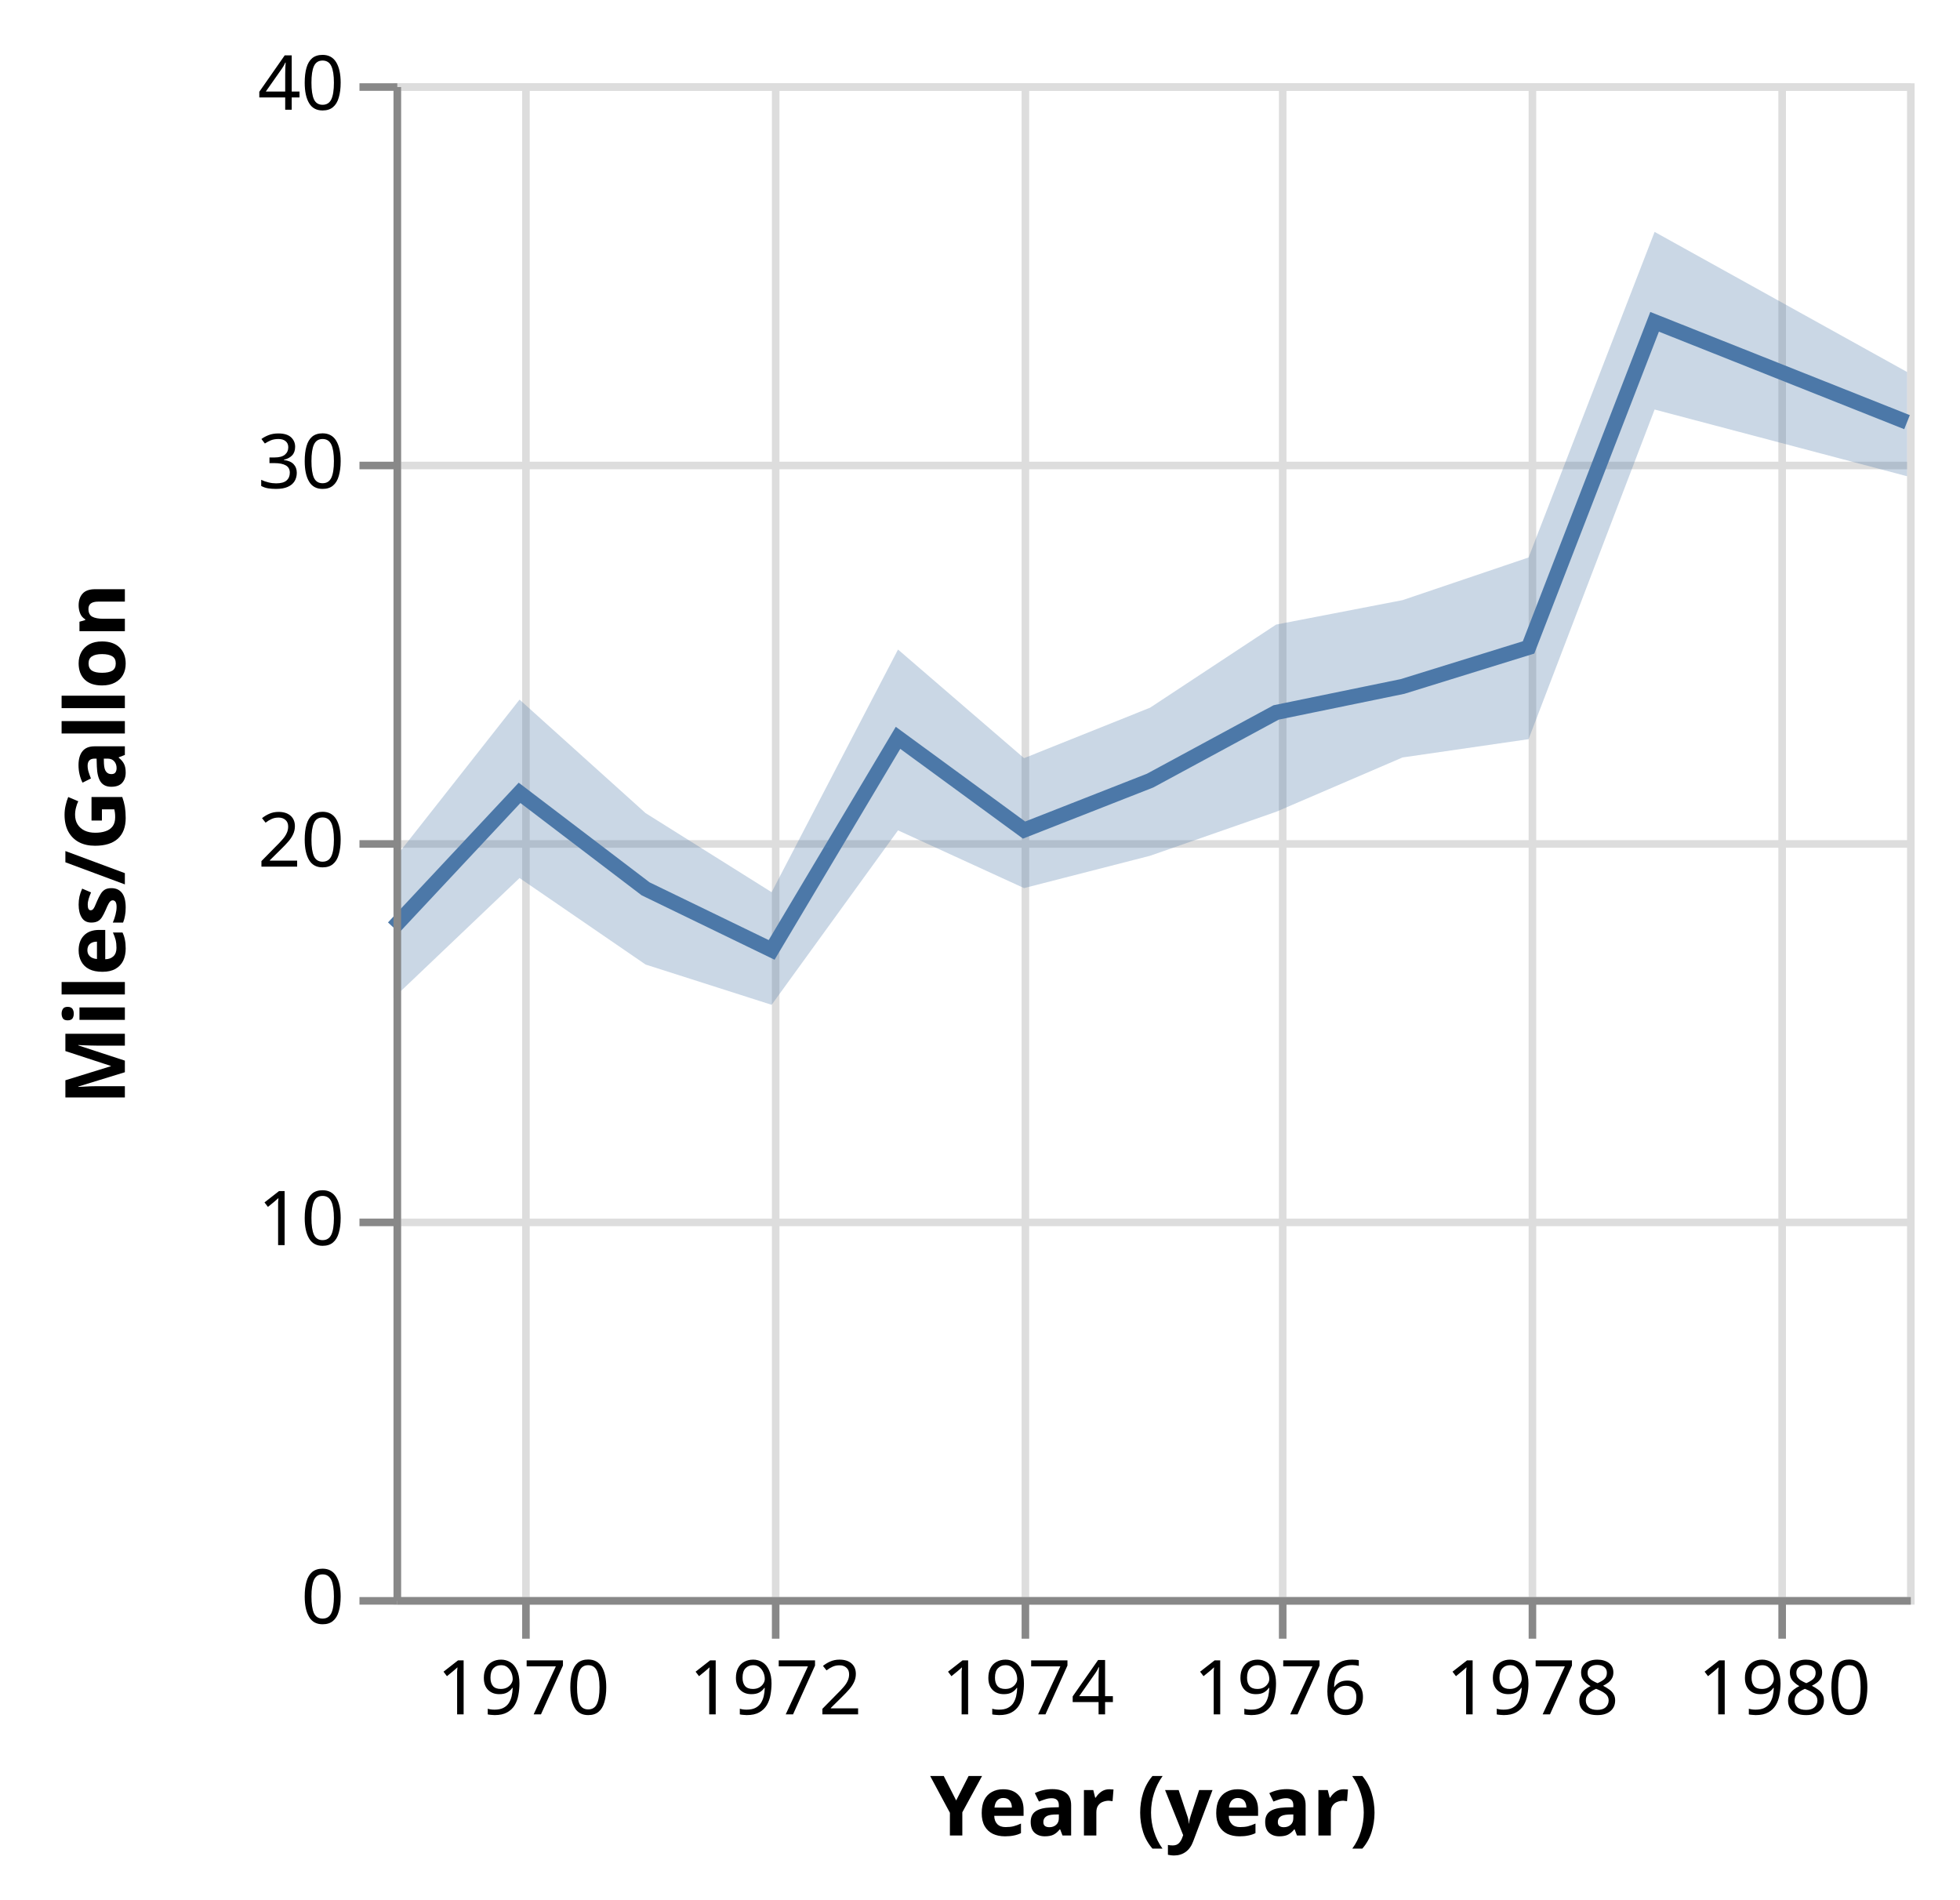
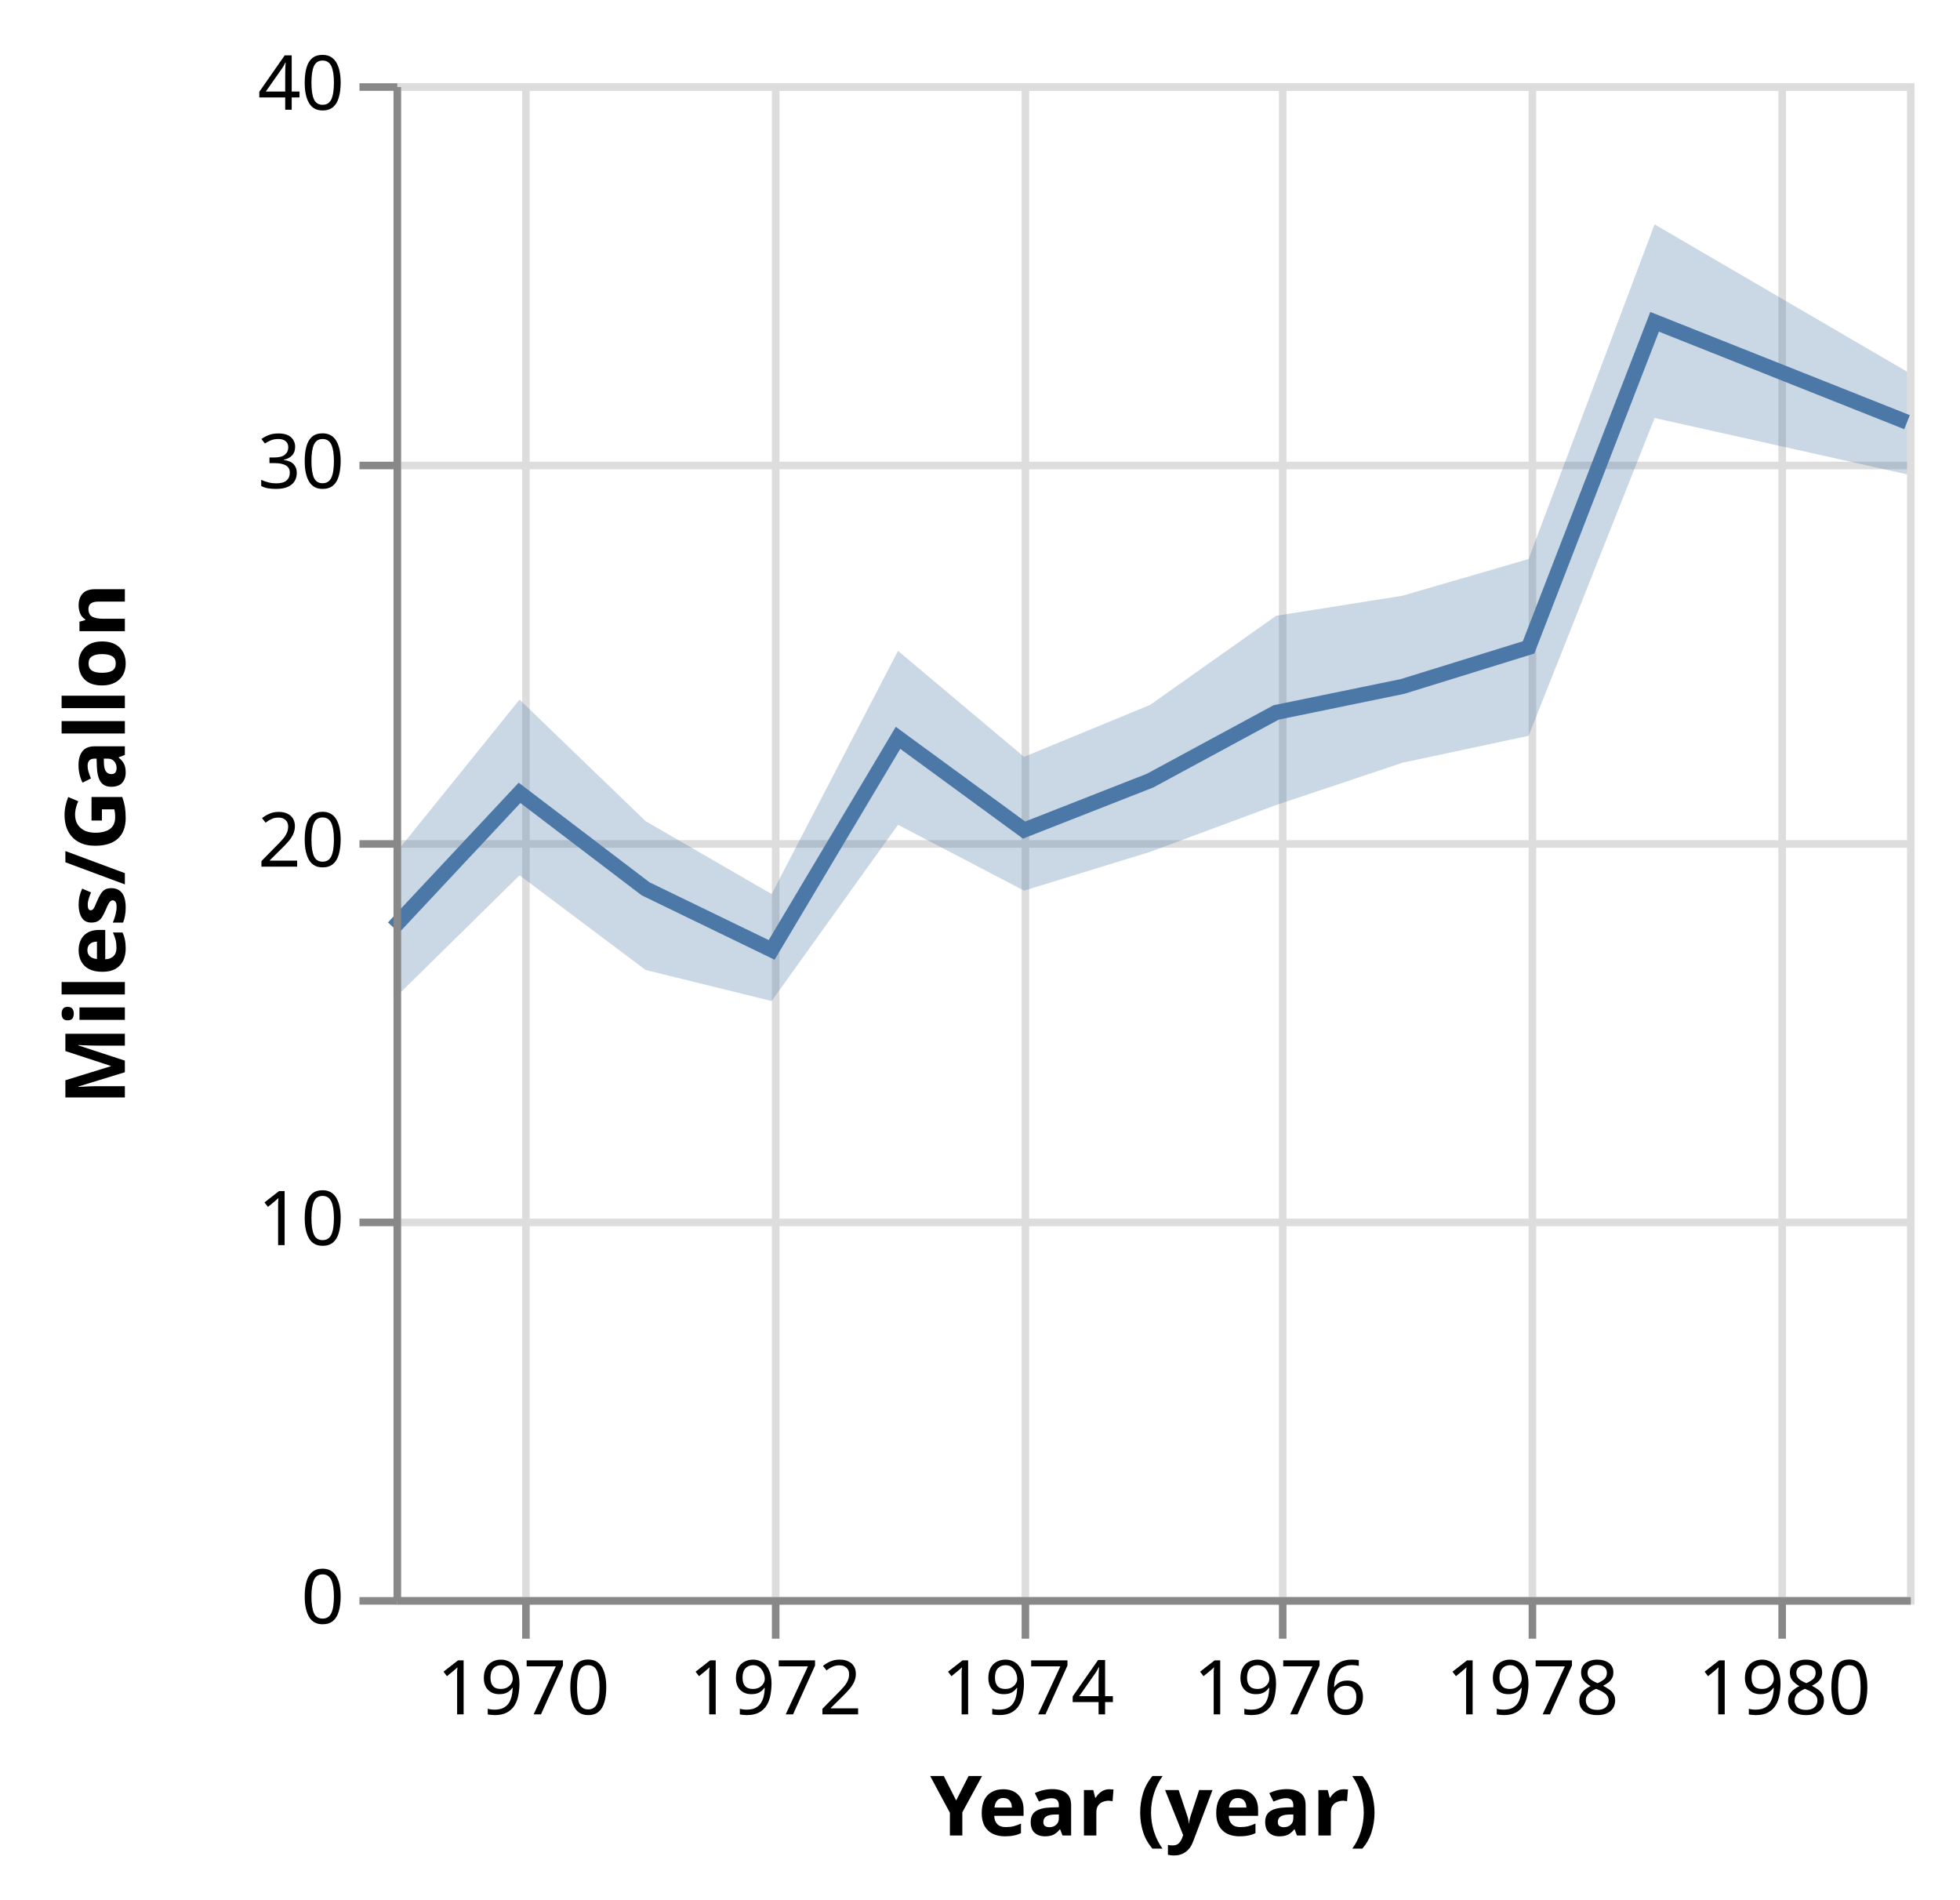
<svg xmlns="http://www.w3.org/2000/svg" class="marks" width="259" height="251" viewBox="0 0 259 251" version="1.1">
  <g transform="translate(52,11)">
    <g class="mark-group role-frame root">
      <g transform="translate(0,0)">
        <path class="background" d="M0.5,0.5h200v200h-200Z" style="fill: transparent; stroke: #ddd;" />
        <g>
          <g class="mark-group role-axis">
            <g transform="translate(0.5,200.5)">
              <path class="background" d="M0,0h0v0h0Z" style="pointer-events: none; fill: none;" />
              <g>
                <g class="mark-rule role-axis-grid" style="pointer-events: none;">
                  <line transform="translate(17,-200)" x2="0" y2="200" style="fill: none; stroke: #ddd; stroke-width: 1; stroke-dasharray: ; opacity: 1;" />
                  <line transform="translate(50,-200)" x2="0" y2="200" style="fill: none; stroke: #ddd; stroke-width: 1; stroke-dasharray: ; opacity: 1;" />
                  <line transform="translate(83,-200)" x2="0" y2="200" style="fill: none; stroke: #ddd; stroke-width: 1; stroke-dasharray: ; opacity: 1;" />
                  <line transform="translate(117,-200)" x2="0" y2="200" style="fill: none; stroke: #ddd; stroke-width: 1; stroke-dasharray: ; opacity: 1;" />
                  <line transform="translate(150,-200)" x2="0" y2="200" style="fill: none; stroke: #ddd; stroke-width: 1; stroke-dasharray: ; opacity: 1;" />
                  <line transform="translate(183,-200)" x2="0" y2="200" style="fill: none; stroke: #ddd; stroke-width: 1; stroke-dasharray: ; opacity: 1;" />
                </g>
              </g>
            </g>
          </g>
          <g class="mark-group role-axis">
            <g transform="translate(0.5,0.5)">
              <path class="background" d="M0,0h0v0h0Z" style="pointer-events: none; fill: none;" />
              <g>
                <g class="mark-rule role-axis-grid" style="pointer-events: none;">
                  <line transform="translate(0,200)" x2="200" y2="0" style="fill: none; stroke: #ddd; stroke-width: 1; stroke-dasharray: ; opacity: 1;" />
                  <line transform="translate(0,150)" x2="200" y2="0" style="fill: none; stroke: #ddd; stroke-width: 1; stroke-dasharray: ; opacity: 1;" />
                  <line transform="translate(0,100)" x2="200" y2="0" style="fill: none; stroke: #ddd; stroke-width: 1; stroke-dasharray: ; opacity: 1;" />
                  <line transform="translate(0,50)" x2="200" y2="0" style="fill: none; stroke: #ddd; stroke-width: 1; stroke-dasharray: ; opacity: 1;" />
                  <line transform="translate(0,0)" x2="200" y2="0" style="fill: none; stroke: #ddd; stroke-width: 1; stroke-dasharray: ; opacity: 1;" />
                </g>
              </g>
            </g>
          </g>
          <g class="mark-area role-mark layer_0_marks">
-             <path d="M200,51.918L166.644,43.106L149.989,86.657L133.333,89.073L116.632,96.252L99.977,102.061L83.322,106.333L66.667,98.704L49.966,121.753L33.311,116.433L16.655,105.004L0,120.862L0,102.586L16.655,81.429L33.311,96.429L49.966,106.875L66.667,74.815L83.322,89.167L99.977,82.496L116.632,71.516L133.333,68.29L149.989,62.653L166.644,19.637L200,38.145Z" style="fill: #4c78a8; opacity: 0.3;" />
+             <path d="M200,51.667L166.644,44.225L149.989,86.213L133.333,89.769L116.632,95.357L99.977,101.546L83.322,106.667L66.667,97.968L49.966,121.253L33.311,117.147L16.655,104.643L0,121.039L0,102.065L16.655,81.429L33.311,97.491L49.966,107.122L66.667,74.995L83.322,88.996L99.977,82.132L116.632,70.357L133.333,67.706L149.989,62.861L166.644,18.65L200,38.108Z" style="fill: #4c78a8; opacity: 0.3;" />
          </g>
          <g class="mark-line role-mark layer_1_marks">
            <path d="M200,44.775L166.644,31.517L149.989,74.534L133.333,79.694L116.632,83.125L99.977,92.132L83.322,98.667L66.667,86.481L49.966,114.5L33.311,106.429L16.655,93.75L0,111.552" style="fill: none; stroke: #4c78a8; stroke-width: 2;" />
          </g>
          <g class="mark-group role-axis">
            <g transform="translate(0.5,200.5)">
              <path class="background" d="M0,0h0v0h0Z" style="pointer-events: none; fill: none;" />
              <g>
                <g class="mark-rule role-axis-tick" style="pointer-events: none;">
                  <line transform="translate(17,0)" x2="0" y2="5" style="fill: none; stroke: #888; stroke-width: 1; opacity: 1;" />
                  <line transform="translate(50,0)" x2="0" y2="5" style="fill: none; stroke: #888; stroke-width: 1; opacity: 1;" />
                  <line transform="translate(83,0)" x2="0" y2="5" style="fill: none; stroke: #888; stroke-width: 1; opacity: 1;" />
                  <line transform="translate(117,0)" x2="0" y2="5" style="fill: none; stroke: #888; stroke-width: 1; opacity: 1;" />
                  <line transform="translate(150,0)" x2="0" y2="5" style="fill: none; stroke: #888; stroke-width: 1; opacity: 1;" />
                  <line transform="translate(183,0)" x2="0" y2="5" style="fill: none; stroke: #888; stroke-width: 1; opacity: 1;" />
                </g>
                <g class="mark-text role-axis-label" style="pointer-events: none;">
                  <text text-anchor="middle" transform="translate(16.65526,15)" style="font: 10px sans-serif; fill: #000; opacity: 1;">1970</text>
                  <text text-anchor="middle" transform="translate(49.96578,15)" style="font: 10px sans-serif; fill: #000; opacity: 1;">1972</text>
                  <text text-anchor="middle" transform="translate(83.32193,15)" style="font: 10px sans-serif; fill: #000; opacity: 1;">1974</text>
                  <text text-anchor="middle" transform="translate(116.6324,15)" style="font: 10px sans-serif; fill: #000; opacity: 1;">1976</text>
                  <text text-anchor="middle" transform="translate(149.9886,15)" style="font: 10px sans-serif; fill: #000; opacity: 1;">1978</text>
                  <text text-anchor="middle" transform="translate(183.2991,15)" style="font: 10px sans-serif; fill: #000; opacity: 1;">1980</text>
                </g>
                <g class="mark-rule role-axis-domain" style="pointer-events: none;">
                  <line transform="translate(0,0)" x2="200" y2="0" style="fill: none; stroke: #888; stroke-width: 1; opacity: 1;" />
                </g>
                <g class="mark-text role-axis-title" style="pointer-events: none;">
                  <text text-anchor="middle" transform="translate(100,31)" style="font: bold 11px sans-serif; fill: #000; opacity: 1;">Year (year)</text>
                </g>
              </g>
            </g>
          </g>
          <g class="mark-group role-axis">
            <g transform="translate(0.5,0.5)">
              <path class="background" d="M0,0h0v0h0Z" style="pointer-events: none; fill: none;" />
              <g>
                <g class="mark-rule role-axis-tick" style="pointer-events: none;">
                  <line transform="translate(0,200)" x2="-5" y2="0" style="fill: none; stroke: #888; stroke-width: 1; opacity: 1;" />
                  <line transform="translate(0,150)" x2="-5" y2="0" style="fill: none; stroke: #888; stroke-width: 1; opacity: 1;" />
                  <line transform="translate(0,100)" x2="-5" y2="0" style="fill: none; stroke: #888; stroke-width: 1; opacity: 1;" />
                  <line transform="translate(0,50)" x2="-5" y2="0" style="fill: none; stroke: #888; stroke-width: 1; opacity: 1;" />
                  <line transform="translate(0,0)" x2="-5" y2="0" style="fill: none; stroke: #888; stroke-width: 1; opacity: 1;" />
                </g>
                <g class="mark-text role-axis-label" style="pointer-events: none;">
                  <text text-anchor="end" transform="translate(-7,203)" style="font: 10px sans-serif; fill: #000; opacity: 1;">0</text>
                  <text text-anchor="end" transform="translate(-7,153)" style="font: 10px sans-serif; fill: #000; opacity: 1;">10</text>
                  <text text-anchor="end" transform="translate(-7,103)" style="font: 10px sans-serif; fill: #000; opacity: 1;">20</text>
                  <text text-anchor="end" transform="translate(-7,53)" style="font: 10px sans-serif; fill: #000; opacity: 1;">30</text>
                  <text text-anchor="end" transform="translate(-7,3)" style="font: 10px sans-serif; fill: #000; opacity: 1;">40</text>
                </g>
                <g class="mark-rule role-axis-domain" style="pointer-events: none;">
                  <line transform="translate(0,200)" x2="0" y2="-200" style="fill: none; stroke: #888; stroke-width: 1; opacity: 1;" />
                </g>
                <g class="mark-text role-axis-title" style="pointer-events: none;">
                  <text text-anchor="middle" transform="translate(-34,100) rotate(-90) translate(0,-2)" style="font: bold 11px sans-serif; fill: #000; opacity: 1;">Miles/Gallon</text>
                </g>
              </g>
            </g>
          </g>
        </g>
      </g>
    </g>
  </g>
</svg>
